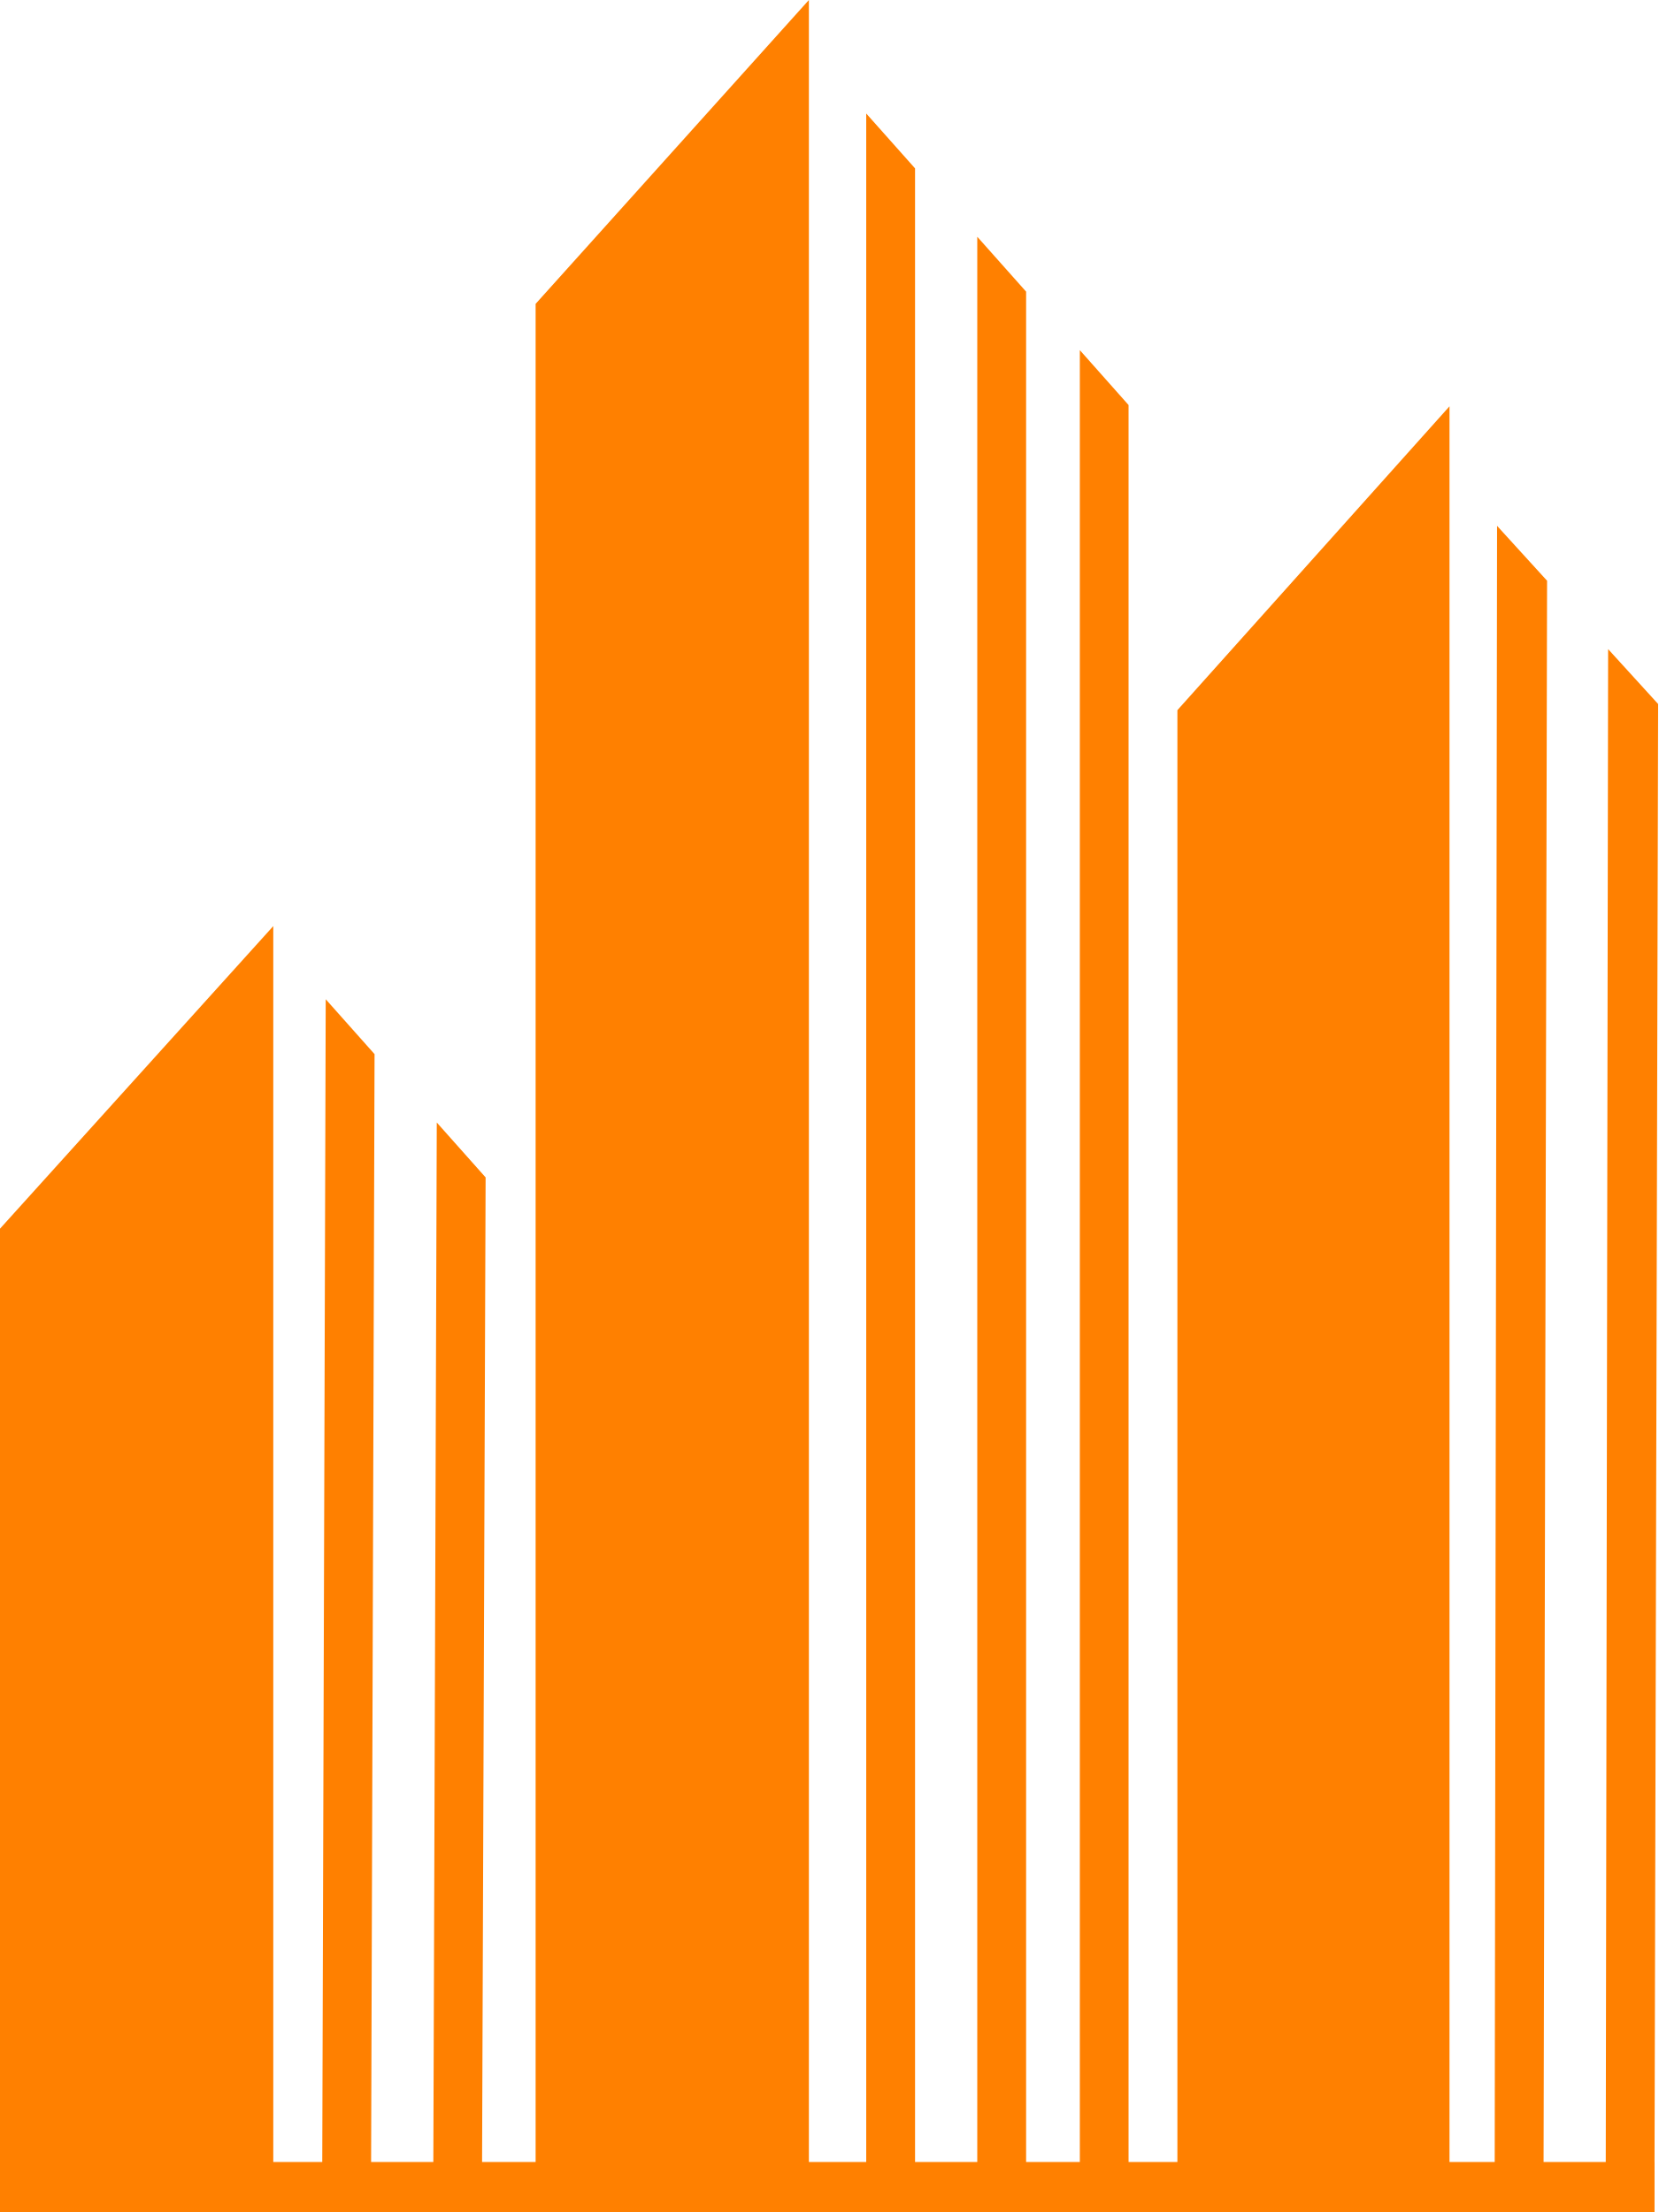
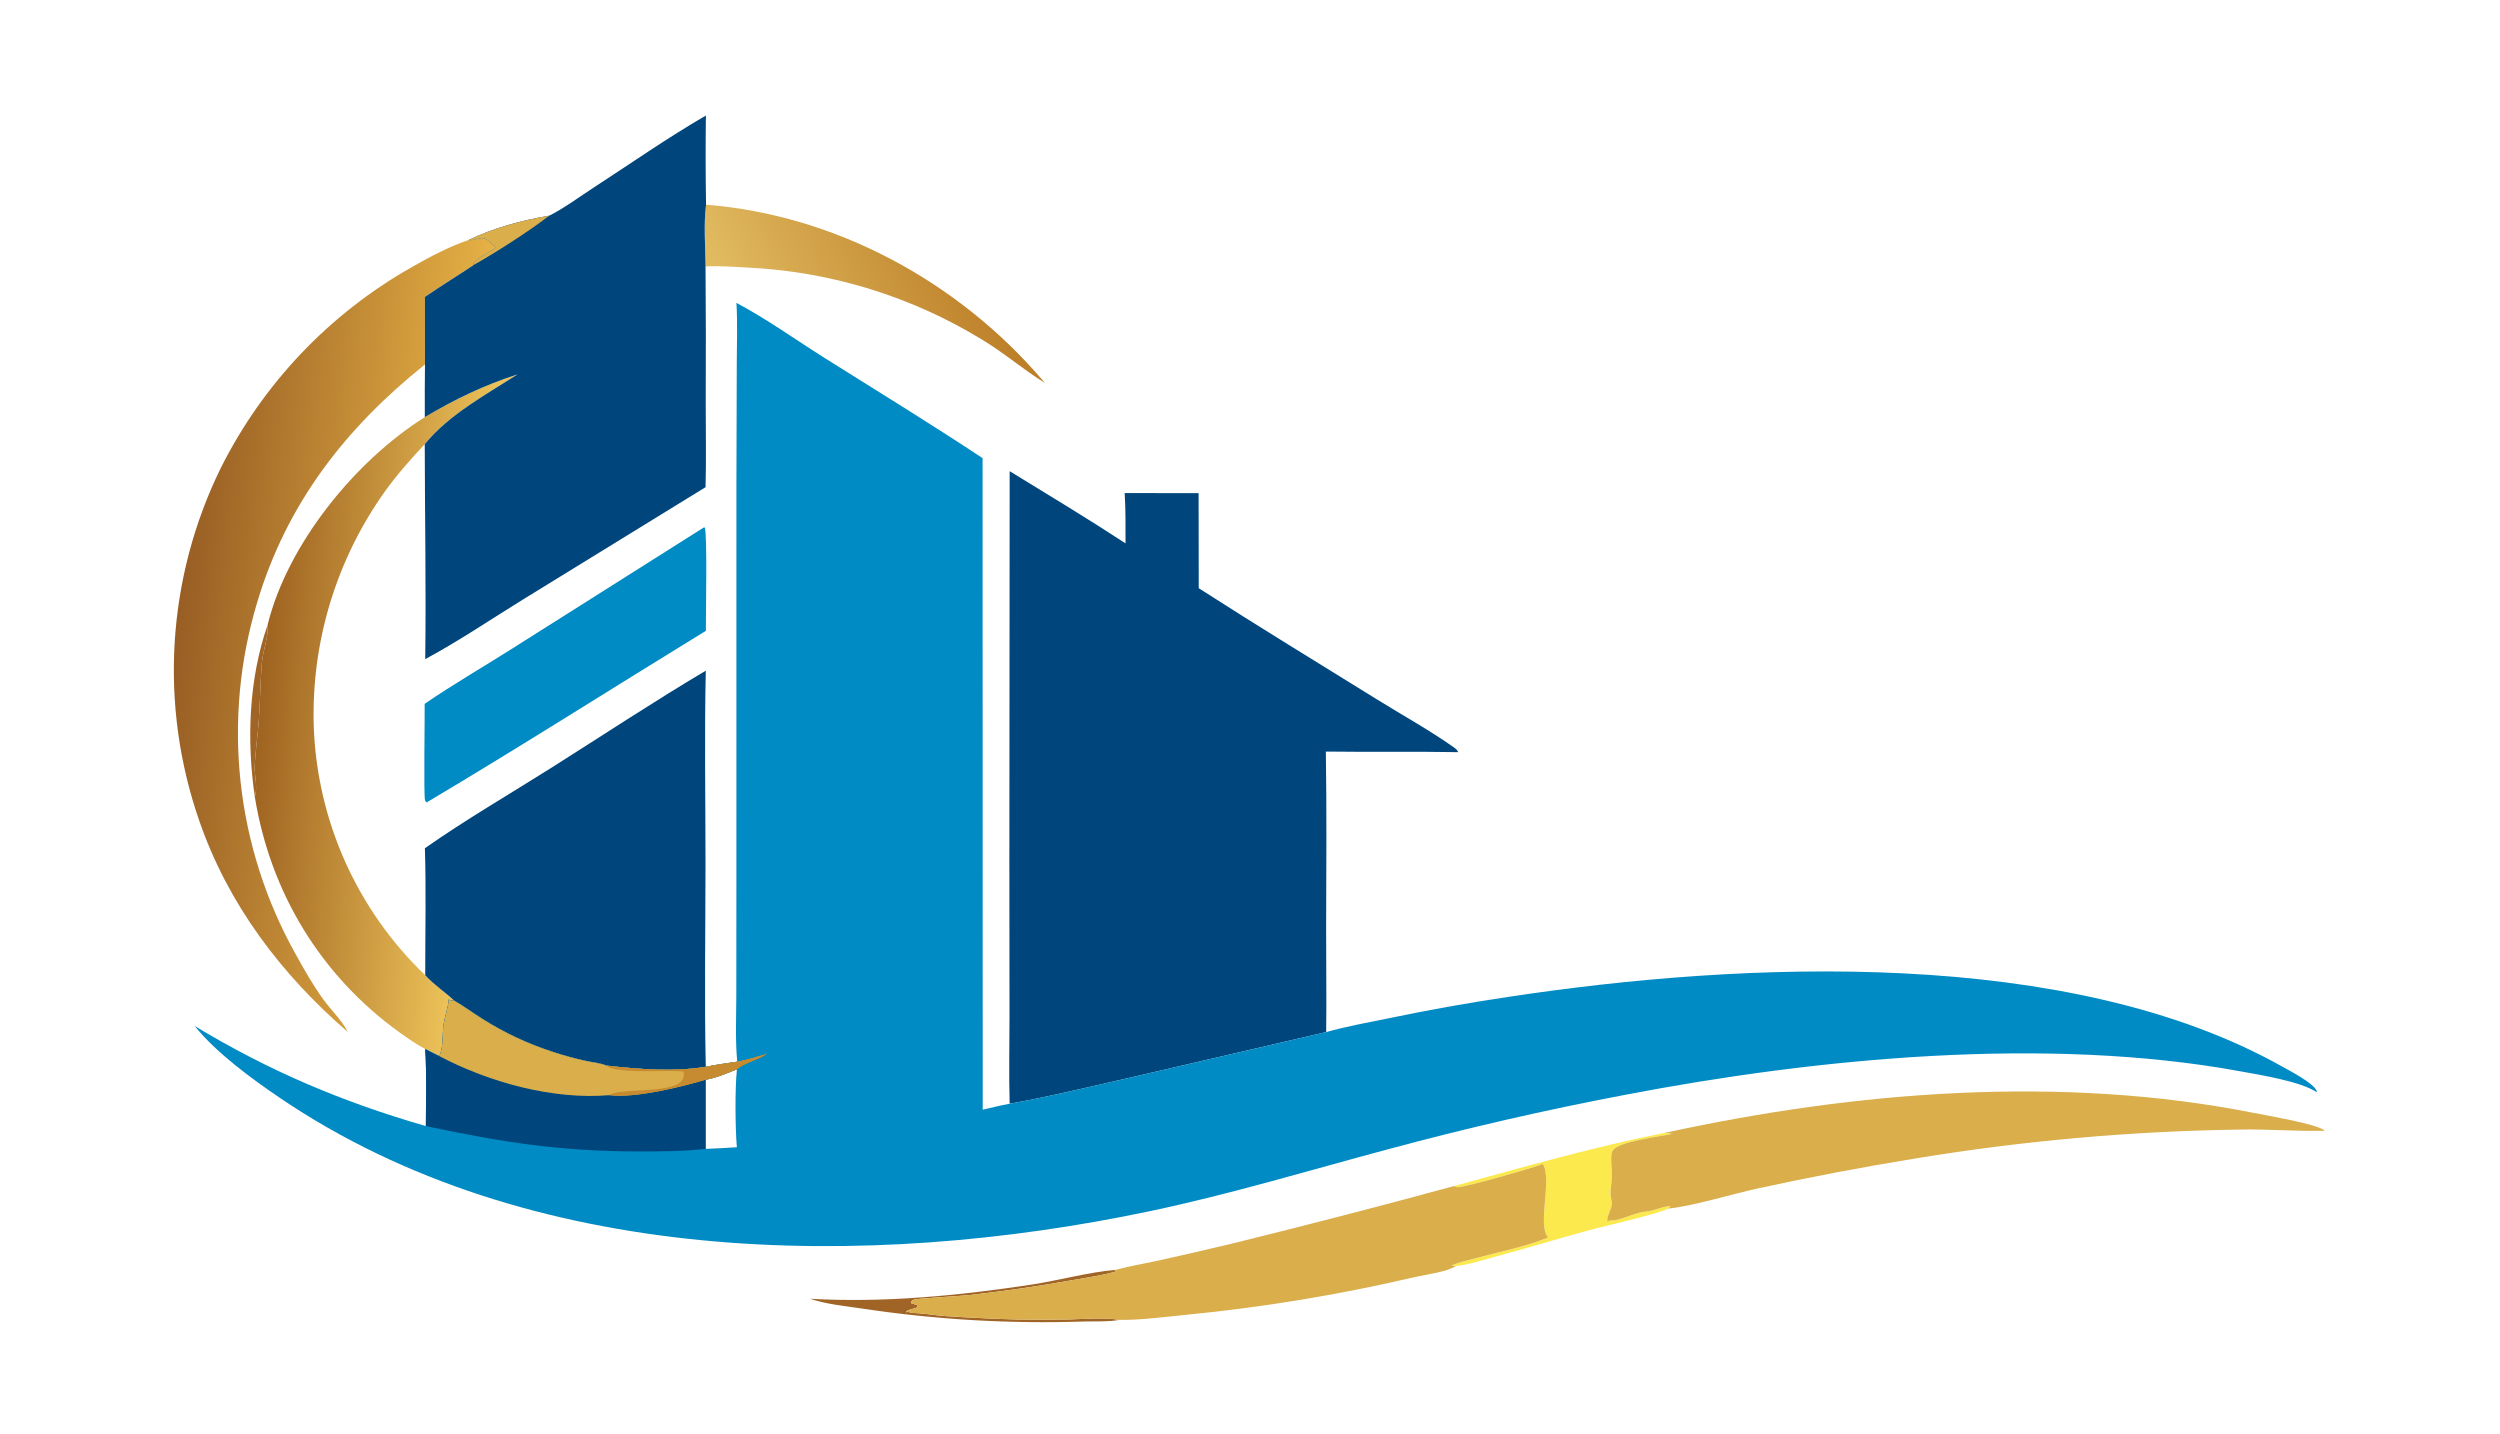
- <svg xmlns="http://www.w3.org/2000/svg" viewBox="0 0 156.18 208.35">
+ <svg xmlns="http://www.w3.org/2000/svg" width="900" height="516">
+   <path fill="#A16427" d="M96.35 224.96C96.667 229.476 94.652 234.159 94.271 238.684C93.706 245.393 93.665 252.196 93.205 258.926C92.828 264.443 92.001 269.952 91.696 275.464C91.493 279.14 92.909 283.286 91.722 286.802C88.77 266.58 89.547 244.373 96.35 224.96Z" />
+   <path fill="#A16427" d="M291.637 467.554C318.12 469.072 345.206 466.433 371.374 462.45C380.753 461.023 392.577 457.844 401.509 457.178L401.3 457.888C396.249 459.233 390.982 459.977 385.837 460.893Q367.559 464.148 349.11 466.218C346.352 466.521 330.225 467.455 328.948 467.869C328.697 467.95 328.275 468.348 328.043 468.513L328.069 469.207L330.317 469.845L330.157 470.678C328.949 471.254 327.036 471.306 326.214 472.237L326.25 472.452L327.158 472.607L326.255 472.419L327.241 472.021L327.603 472.64C332.018 472.661 335.993 473.464 340.341 473.79Q353.494 474.662 366.671 475.043Q375.771 475.193 384.871 475.002C390.661 474.838 397.316 474.227 403.03 475.157C398.945 475.904 394.281 475.636 390.119 475.749Q370.094 476.41 350.091 475.238Q330.089 474.066 310.278 471.071C304.225 470.171 297.422 469.534 291.637 467.554Z" />
+   <path fill="#FBE94E" d="M523.498 426.97C548.609 420.129 573.748 412.845 599.302 407.841L601.657 408.044L601.58 408.291C597.029 409.256 583.042 410.873 580.697 414.065C580.317 414.582 580.173 415.194 580.116 415.823C579.881 418.404 580.355 421.074 580.298 423.672C580.252 425.775 579.715 428.044 579.824 430.096C579.885 431.254 580.343 432.439 580.258 433.596C580.13 435.349 578.401 437.954 578.627 439.544C578.638 439.623 578.671 439.697 578.693 439.773C578.782 439.714 578.865 439.643 578.961 439.596C579.793 439.183 581.061 439.402 582.003 439.177C584.771 438.514 587.388 437.302 590.134 436.578C591.677 436.172 593.28 436.16 594.823 435.763C596.997 435.205 599.173 434.256 601.429 434.16C601.146 434.485 600.879 434.829 600.549 435.108C596.989 437.02 577.199 441.482 572.277 442.825C561.161 445.857 550.135 449.217 539.007 452.204C534.156 453.506 529.061 455.223 524.088 455.799C523.51 455.835 523.113 455.722 522.564 455.548C525.375 454.316 528.515 453.677 531.474 452.883C540.028 450.588 549.094 448.866 557.302 445.502C553.298 440.702 558.918 424.821 555.401 418.985C555.196 419.093 555.146 419.125 554.901 419.221C551.514 420.547 527.187 427.548 524.533 427.407C524.291 427.395 523.746 427.075 523.498 426.97Z" />
  <defs>
-     <style>
-       .cls-1 {
-         fill: #ff8000;
-         fill-rule: evenodd;
-       }
-     </style>
+     <linearGradient id="gradient_0" gradientUnits="userSpaceOnUse" x1="346.755" y1="85.627" x2="267.198" y2="121.681">
+       <stop offset="0" stop-color="#BD8029" />
+       <stop offset="1" stop-color="#E2BC61" />
+     </linearGradient>
  </defs>
-   <g id="Layer_2" data-name="Layer 2">
-     <g id="Layer_1-2" data-name="Layer 1">
-       <g>
-         <polygon class="cls-1" points="50.45 28.62 76.19 0 76.19 208.35 50.45 208.35 50.45 28.62" />
-         <polygon class="cls-1" points="110.9 66.89 136.53 38.27 136.53 208.35 110.9 208.35 110.9 66.89" />
-         <polygon class="cls-1" points="96.65 27.47 92.05 22.3 92.05 208.35 96.65 208.35 96.65 27.47" />
-         <polygon class="cls-1" points="106.3 38.15 101.71 32.98 101.71 208.35 106.3 208.35 106.3 38.15" />
-         <polygon class="cls-1" points="155.83 203.64 0 203.64 0 208.35 155.83 208.35 155.83 203.64" />
-         <polygon class="cls-1" points="86.19 15.86 81.59 10.69 81.59 208.35 86.19 208.35 86.19 15.86" />
-         <polygon class="cls-1" points="156.18 66.31 151.47 61.14 151.24 208.35 155.83 208.35 156.18 66.31" />
-         <polygon class="cls-1" points="145.72 54.7 141.01 49.53 140.78 208.35 145.38 208.35 145.72 54.7" />
-         <polygon class="cls-1" points="0 115.73 25.74 87.23 25.74 208.35 0 208.35 0 115.73" />
-         <polygon class="cls-1" points="45.74 110.9 41.14 105.73 40.8 208.35 45.39 208.35 45.74 110.9" />
-         <polygon class="cls-1" points="35.28 99.29 30.68 94.12 30.34 208.35 34.94 208.35 35.28 99.29" />
-       </g>
-     </g>
-   </g>
+   <path fill="url(#gradient_0)" d="M254.177 73.688C300.85 77.427 344.741 101.278 375.093 136.601Q375.615 137.211 376.116 137.837C368.378 133.041 361.49 127.054 353.617 122.317Q351.257 120.871 348.852 119.5Q346.448 118.128 344.002 116.832Q341.557 115.536 339.072 114.317Q336.587 113.097 334.065 111.956Q331.543 110.815 328.987 109.752Q326.431 108.69 323.844 107.708Q321.256 106.726 318.639 105.824Q316.022 104.923 313.378 104.104Q310.734 103.285 308.066 102.548Q305.398 101.811 302.708 101.158Q300.018 100.505 297.31 99.936Q294.601 99.366 291.876 98.882Q289.151 98.397 286.412 97.998Q283.673 97.598 280.923 97.284Q278.173 96.97 275.415 96.742Q272.656 96.513 269.892 96.371C264.634 96.061 259.251 95.665 253.992 95.918C253.933 88.734 253.264 80.799 254.177 73.688Z" />
+   <path fill="#008BC4" d="M253.506 189.806L253.735 190.02C254.669 192.698 254.059 221.507 254.116 227.093C220.584 247.636 187.367 268.809 153.562 288.891C153.382 288.64 153.125 288.428 153.021 288.137C152.469 286.601 152.965 257.504 152.876 253.383C162.884 246.516 173.557 240.339 183.829 233.847L253.506 189.806Z" />
+   <path fill="#D9AE4B" d="M523.498 426.97C523.746 427.075 524.291 427.395 524.533 427.407C527.187 427.548 551.514 420.547 554.901 419.221C555.146 419.125 555.196 419.093 555.401 418.985C558.918 424.821 553.298 440.702 557.302 445.502C549.094 448.866 540.028 450.588 531.474 452.883C528.515 453.677 525.375 454.316 522.564 455.548C523.113 455.722 523.51 455.835 524.088 455.799C521.117 457.821 513.183 458.882 509.376 459.735Q488.914 464.526 468.178 467.941Q447.442 471.357 426.525 473.382C418.797 474.122 410.784 475.259 403.03 475.157C397.316 474.227 390.661 474.838 384.871 475.002Q375.771 475.193 366.671 475.043Q353.494 474.662 340.341 473.79C335.993 473.464 332.018 472.661 327.603 472.64L327.241 472.021L326.255 472.419L327.158 472.607L326.25 472.452L326.214 472.237C327.036 471.306 328.949 471.254 330.157 470.678L330.317 469.845L328.069 469.207L328.043 468.513C328.275 468.348 328.697 467.95 328.948 467.869C330.225 467.455 346.352 466.521 349.11 466.218Q367.559 464.148 385.837 460.893C390.982 459.977 396.249 459.233 401.3 457.888L401.509 457.178C406.251 455.877 411.244 455.057 416.054 454.002Q429.736 451.004 443.357 447.736Q483.552 437.835 523.498 426.97Z" />
+   <path fill="#D9AE4B" d="M599.302 407.841C667.963 392.858 742.1 386.897 811.488 400.672C816.034 401.575 833.122 404.505 836.451 406.718C836.711 406.89 836.72 406.904 836.934 407.075C826.627 407.349 816.301 406.407 805.997 406.655Q776.783 407.08 747.681 409.674Q718.578 412.267 689.749 417.015Q660.987 421.685 632.518 427.898C623.516 429.887 609.238 434.228 600.549 435.108C600.879 434.829 601.146 434.485 601.429 434.16C599.173 434.256 596.997 435.205 594.823 435.763C593.28 436.16 591.677 436.172 590.134 436.578C587.388 437.302 584.771 438.514 582.003 439.177C581.061 439.402 579.793 439.183 578.961 439.596C578.865 439.643 578.782 439.714 578.693 439.773C578.671 439.697 578.638 439.623 578.627 439.544C578.401 437.954 580.13 435.349 580.258 433.596C580.343 432.439 579.885 431.254 579.824 430.096C579.715 428.044 580.252 425.775 580.298 423.672C580.355 421.074 579.881 418.404 580.116 415.823C580.173 415.194 580.317 414.582 580.697 414.065C583.042 410.873 597.029 409.256 601.58 408.291L601.657 408.044L599.302 407.841Z" />
+   <defs>
+     <linearGradient id="gradient_1" gradientUnits="userSpaceOnUse" x1="92.48" y1="253.133" x2="169.075" y2="259.266">
+       <stop offset="0" stop-color="#9E6220" />
+       <stop offset="1" stop-color="#ECC158" />
+     </linearGradient>
+   </defs>
+   <path fill="url(#gradient_1)" d="M186.338 134.767C174.832 142.125 161.729 149.166 152.906 159.895C147.881 165.316 142.952 170.799 138.645 176.818Q137.012 179.103 135.473 181.453Q133.934 183.803 132.492 186.214Q131.05 188.624 129.707 191.091Q128.364 193.558 127.123 196.078Q125.881 198.597 124.743 201.165Q123.605 203.733 122.572 206.345Q121.539 208.957 120.613 211.609Q119.687 214.261 118.869 216.949Q118.052 219.636 117.344 222.354Q116.636 225.073 116.04 227.818Q115.443 230.563 114.958 233.329Q114.474 236.096 114.102 238.881Q113.73 241.665 113.472 244.462Q113.213 247.259 113.069 250.064Q112.924 252.87 112.894 255.678Q112.863 258.487 112.947 261.295Q113 262.87 113.09 264.443Q113.181 266.016 113.31 267.586Q113.438 269.157 113.605 270.724Q113.772 272.291 113.976 273.853Q114.18 275.415 114.423 276.972Q114.665 278.529 114.945 280.08Q115.224 281.63 115.542 283.174Q115.859 284.717 116.213 286.253Q116.568 287.788 116.959 289.314Q117.351 290.84 117.779 292.357Q118.207 293.873 118.672 295.379Q119.137 296.884 119.638 298.378Q120.139 299.872 120.676 301.353Q121.213 302.835 121.786 304.303Q122.358 305.77 122.966 307.224Q123.574 308.678 124.217 310.116Q124.86 311.555 125.538 312.977Q126.216 314.4 126.928 315.805Q127.639 317.211 128.385 318.599Q129.131 319.987 129.91 321.357Q130.689 322.726 131.5 324.077Q132.312 325.427 133.157 326.757Q134.001 328.088 134.877 329.397Q135.753 330.707 136.661 331.994Q137.568 333.282 138.507 334.548Q139.445 335.814 140.414 337.056Q141.383 338.299 142.382 339.517Q143.38 340.736 144.408 341.93Q145.436 343.124 146.492 344.293Q147.549 345.462 148.633 346.606Q149.717 347.749 150.829 348.865Q151.941 349.982 153.079 351.071C156.221 354.571 160.137 357.041 163.517 360.244C162.609 360.213 162.261 360.317 161.519 359.762C161.523 359.816 161.534 359.87 161.53 359.924C161.309 362.852 160.234 365.559 159.759 368.386C159.091 372.358 159.803 376.423 158.159 380.216L153.061 377.648C149.834 375.907 146.723 373.748 143.751 371.606C115.412 351.182 97.315 321.25 91.722 286.802C92.909 283.286 91.493 279.14 91.696 275.464C92.001 269.952 92.828 264.443 93.205 258.926C93.665 252.196 93.706 245.393 94.271 238.684C94.652 234.159 96.667 229.476 96.35 224.96C96.366 224.871 96.375 224.781 96.397 224.694C103.665 195.698 127.908 165.896 152.929 150.177C163.688 143.735 174.37 138.633 186.338 134.767Z" />
+   <defs>
+     <linearGradient id="gradient_2" gradientUnits="userSpaceOnUse" x1="64.964" y1="215.545" x2="164.171" y2="225.86">
+       <stop offset="0" stop-color="#985E24" />
+       <stop offset="1" stop-color="#E7B245" />
+     </linearGradient>
+   </defs>
+   <path fill="url(#gradient_2)" d="M168.679 86.409C168.754 86.424 168.83 86.442 168.906 86.454C170.898 86.769 173.189 85.069 174.908 86.082C176.233 86.864 177.319 88.167 178.564 89.074C176.204 90.713 172.078 92.601 170.374 94.767L170.492 95.412C164.702 99.299 158.713 102.93 152.976 106.881L152.994 131.204C124.32 154.151 103.201 181.287 92.561 216.933Q91.973 218.889 91.434 220.858Q90.895 222.828 90.406 224.811Q89.916 226.794 89.477 228.788Q89.037 230.782 88.648 232.787Q88.258 234.792 87.919 236.806Q87.58 238.819 87.291 240.841Q87.003 242.863 86.765 244.891Q86.527 246.92 86.34 248.953Q86.153 250.987 86.017 253.025Q85.881 255.062 85.797 257.103Q85.712 259.143 85.678 261.185Q85.644 263.227 85.662 265.269Q85.68 267.311 85.748 269.352Q85.817 271.394 85.937 273.432Q86.056 275.471 86.227 277.506Q86.398 279.541 86.62 281.571Q86.842 283.601 87.115 285.625Q87.387 287.649 87.71 289.666Q88.034 291.682 88.407 293.69Q88.781 295.698 89.205 297.695Q89.629 299.693 90.102 301.68Q90.576 303.666 91.099 305.64Q91.623 307.614 92.195 309.574Q92.768 311.535 93.39 313.48Q94.011 315.425 94.682 317.354Q95.352 319.283 96.07 321.195Q96.788 323.107 97.554 325Q98.32 326.893 99.133 328.766Q99.947 330.64 100.806 332.492Q101.666 334.344 102.572 336.174Q103.478 338.005 104.43 339.812Q105.381 341.618 106.378 343.401C109.509 349.085 112.781 354.84 116.609 360.084C119.266 363.723 122.949 367.177 125.017 371.153C125.077 371.27 125.136 371.388 125.195 371.505C101.205 350.741 82.084 325.553 71.663 295.272Q70.997 293.35 70.38 291.412Q69.762 289.473 69.192 287.521Q68.623 285.568 68.101 283.602Q67.579 281.636 67.106 279.657Q66.634 277.679 66.21 275.689Q65.785 273.7 65.411 271.7Q65.036 269.701 64.71 267.693Q64.385 265.685 64.109 263.67Q63.833 261.654 63.606 259.633Q63.38 257.611 63.203 255.585Q63.027 253.558 62.901 251.528Q62.774 249.497 62.698 247.465Q62.621 245.432 62.595 243.398Q62.569 241.364 62.592 239.33Q62.616 237.296 62.69 235.263Q62.764 233.23 62.888 231.2Q63.011 229.169 63.185 227.142Q63.359 225.116 63.583 223.094Q63.807 221.072 64.08 219.056Q64.354 217.04 64.677 215.032Q65 213.024 65.372 211.024Q65.744 209.024 66.166 207.034Q66.587 205.044 67.058 203.065Q67.528 201.086 68.047 199.119Q68.566 197.152 69.133 195.199Q69.701 193.245 70.316 191.306Q70.931 189.367 71.594 187.444Q72.257 185.521 72.967 183.615Q73.677 181.709 74.433 179.82Q75.19 177.932 75.993 176.063Q76.796 174.194 77.645 172.346Q78.493 170.497 79.387 168.67Q80.806 165.827 82.33 163.038Q83.853 160.25 85.48 157.52Q87.106 154.79 88.832 152.122Q90.558 149.455 92.383 146.853Q94.207 144.251 96.127 141.719Q98.047 139.187 100.059 136.728Q102.072 134.27 104.174 131.887Q106.276 129.505 108.466 127.202Q110.655 124.899 112.929 122.68Q115.203 120.46 117.557 118.326Q119.911 116.193 122.344 114.148Q124.776 112.103 127.282 110.15Q129.788 108.198 132.366 106.339Q134.943 104.481 137.587 102.72Q140.232 100.958 142.94 99.296Q145.648 97.635 148.416 96.075C154.874 92.402 161.627 88.796 168.679 86.409Z" />
+   <path fill="#00467C" d="M152.964 305.363C167.502 295.164 183.129 286.086 198.163 276.603C216.759 264.872 235.179 252.657 254.085 241.445C253.565 264.703 253.992 288.034 253.982 311.301C253.971 335.525 253.547 359.844 254.082 384.058C242.346 385.956 230.026 384.928 218.286 383.61C216.146 382.674 213 382.423 210.661 381.886Q204.583 380.538 198.676 378.569Q192.128 376.434 185.893 373.507Q179.659 370.579 173.834 366.904C170.443 364.807 167.218 362.388 163.776 360.392L163.517 360.244C160.137 357.041 156.221 354.571 153.079 351.071C153.077 335.868 153.427 320.556 152.964 305.363Z" />
+   <path fill="#00467C" d="M197.743 77.634C203.193 74.907 208.496 70.915 213.62 67.591C227.031 58.891 240.307 49.598 254.124 41.585Q253.917 57.637 254.177 73.688C253.264 80.799 253.933 88.734 253.992 95.918Q254.189 120.526 254.061 145.135C254.048 155.198 254.279 165.332 254 175.385L188.264 215.825C176.656 222.987 165.097 230.84 153.081 237.279C153.422 211.514 152.952 185.669 152.906 159.895C161.729 149.166 174.832 142.125 186.338 134.767C174.37 138.633 163.688 143.735 152.929 150.177Q152.88 140.69 152.994 131.204L152.976 106.881C158.713 102.93 164.702 99.299 170.492 95.412L170.374 94.767C172.078 92.601 176.204 90.713 178.564 89.074C177.319 88.167 176.233 86.864 174.908 86.082C173.189 85.069 170.898 86.769 168.906 86.454C168.83 86.442 168.754 86.424 168.679 86.409C177.587 82.051 187.991 79.257 197.743 77.634Z" />
+   <path fill="#D9AE4B" d="M168.679 86.409C177.587 82.051 187.991 79.257 197.743 77.634C190.516 83.219 178.417 90.967 170.492 95.412L170.374 94.767C172.078 92.601 176.204 90.713 178.564 89.074C177.319 88.167 176.233 86.864 174.908 86.082C173.189 85.069 170.898 86.769 168.906 86.454C168.83 86.442 168.754 86.424 168.679 86.409Z" />
+   <path fill="#00467C" d="M363.476 169.625C377.42 178.169 391.512 186.651 405.189 195.614C405.176 189.583 405.278 183.526 404.881 177.506L431.497 177.531L431.544 211.753C452.688 225.359 474.22 238.444 495.579 251.712C504.823 257.454 514.612 262.832 523.473 269.111C524.175 269.608 524.583 269.995 524.959 270.778C509.08 270.495 493.188 270.773 477.306 270.566C477.637 291.759 477.461 313 477.408 334.198C477.377 346.644 477.591 359.101 477.425 371.544L402.888 388.857C389.811 391.818 376.684 395.004 363.48 397.337C363.161 386.923 363.427 376.444 363.423 366.02L363.371 309.68L363.476 169.625Z" />
+   <path fill="#008BC4" d="M265.117 109.03C276.103 114.882 286.643 122.442 297.211 129.089C316.088 140.961 335.145 152.614 353.732 164.937L353.78 399.485C357 398.752 360.231 397.924 363.48 397.337C376.684 395.004 389.811 391.818 402.888 388.857L477.425 371.544C484.838 369.473 492.533 368.081 500.073 366.555Q521.561 362.059 543.277 358.841C627.789 346.037 744.862 340.791 821.657 384.001C824.167 385.414 833.293 390.088 834.015 392.864C834.047 392.988 834.069 393.115 834.096 393.24C828.247 389.275 813.69 386.985 806.285 385.631C736.715 372.911 654.23 380.868 585.015 394.144Q541.946 402.321 499.625 413.756C471.054 421.393 442.899 429.935 413.918 436.03C311.605 457.546 190.333 455.97 100.753 395.237C90.524 388.302 77.711 378.885 70.077 369.346C96.84 385.539 123.293 396.736 153.305 405.385C153.311 396.18 153.648 386.832 153.061 377.648L158.159 380.216C159.803 376.423 159.091 372.358 159.759 368.386C160.234 365.559 161.309 362.852 161.53 359.924C161.534 359.87 161.523 359.816 161.519 359.762C162.261 360.317 162.609 360.213 163.517 360.244L163.776 360.392C167.218 362.388 170.443 364.807 173.834 366.904Q179.659 370.579 185.893 373.507Q192.128 376.434 198.676 378.569Q204.583 380.538 210.661 381.886C213 382.423 216.146 382.674 218.286 383.61C230.026 384.928 242.346 385.956 254.082 384.058C257.79 383.259 261.642 382.785 265.397 382.215C264.664 374.345 265.063 366.231 265.07 358.323L265.1 317.179L265.109 173.909L265.236 130.951C265.25 123.69 265.543 116.278 265.117 109.03ZM254.027 388.689L254.028 413.595Q259.649 413.381 265.262 413.006C264.685 405.87 264.55 391.969 265.295 384.946C261.817 386.309 257.688 388.114 254.027 388.689Z" />
+   <path fill="#00467C" d="M158.159 380.216C159.803 376.423 159.091 372.358 159.759 368.386C160.234 365.559 161.309 362.852 161.53 359.924C161.534 359.87 161.523 359.816 161.519 359.762C162.261 360.317 162.609 360.213 163.517 360.244L163.776 360.392C167.218 362.388 170.443 364.807 173.834 366.904Q179.659 370.579 185.893 373.507Q192.128 376.434 198.676 378.569Q204.583 380.538 210.661 381.886C213 382.423 216.146 382.674 218.286 383.61C230.026 384.928 242.346 385.956 254.082 384.058C257.79 383.259 261.642 382.785 265.397 382.215C269.018 381.465 272.509 380.465 276.042 379.377C272.929 381.656 267.977 382.546 265.295 384.946C261.817 386.309 257.688 388.114 254.027 388.689L254.028 413.595C246.229 414.479 238.254 414.515 230.412 414.522C202.12 414.545 180.752 411.249 153.305 405.385C153.311 396.18 153.648 386.832 153.061 377.648L158.159 380.216Z" />
+   <path fill="#D9AE4B" d="M158.159 380.216C159.803 376.423 159.091 372.358 159.759 368.386C160.234 365.559 161.309 362.852 161.53 359.924C161.534 359.87 161.523 359.816 161.519 359.762C162.261 360.317 162.609 360.213 163.517 360.244L163.776 360.392C167.218 362.388 170.443 364.807 173.834 366.904Q179.659 370.579 185.893 373.507Q192.128 376.434 198.676 378.569Q204.583 380.538 210.661 381.886C213 382.423 216.146 382.674 218.286 383.61C230.026 384.928 242.346 385.956 254.082 384.058C257.79 383.259 261.642 382.785 265.397 382.215C269.018 381.465 272.509 380.465 276.042 379.377C272.929 381.656 267.977 382.546 265.295 384.946C261.817 386.309 257.688 388.114 254.027 388.689C245.094 391.359 228.61 395.405 219.44 394.261C199.001 396.005 176.128 389.628 158.159 380.216Z" />
+   <path fill="#C68A30" d="M265.397 382.215C269.018 381.465 272.509 380.465 276.042 379.377C272.929 381.656 267.977 382.546 265.295 384.946C261.817 386.309 257.688 388.114 254.027 388.689C245.094 391.359 228.61 395.405 219.44 394.261C222.41 391.612 241.04 393.829 245.227 389.269C246.179 388.232 246.247 387.226 246.14 385.883C244.338 384.82 222.413 386.961 218.468 383.773C218.405 383.722 218.347 383.664 218.286 383.61C230.026 384.928 242.346 385.956 254.082 384.058C257.79 383.259 261.642 382.785 265.397 382.215Z" />
</svg>
